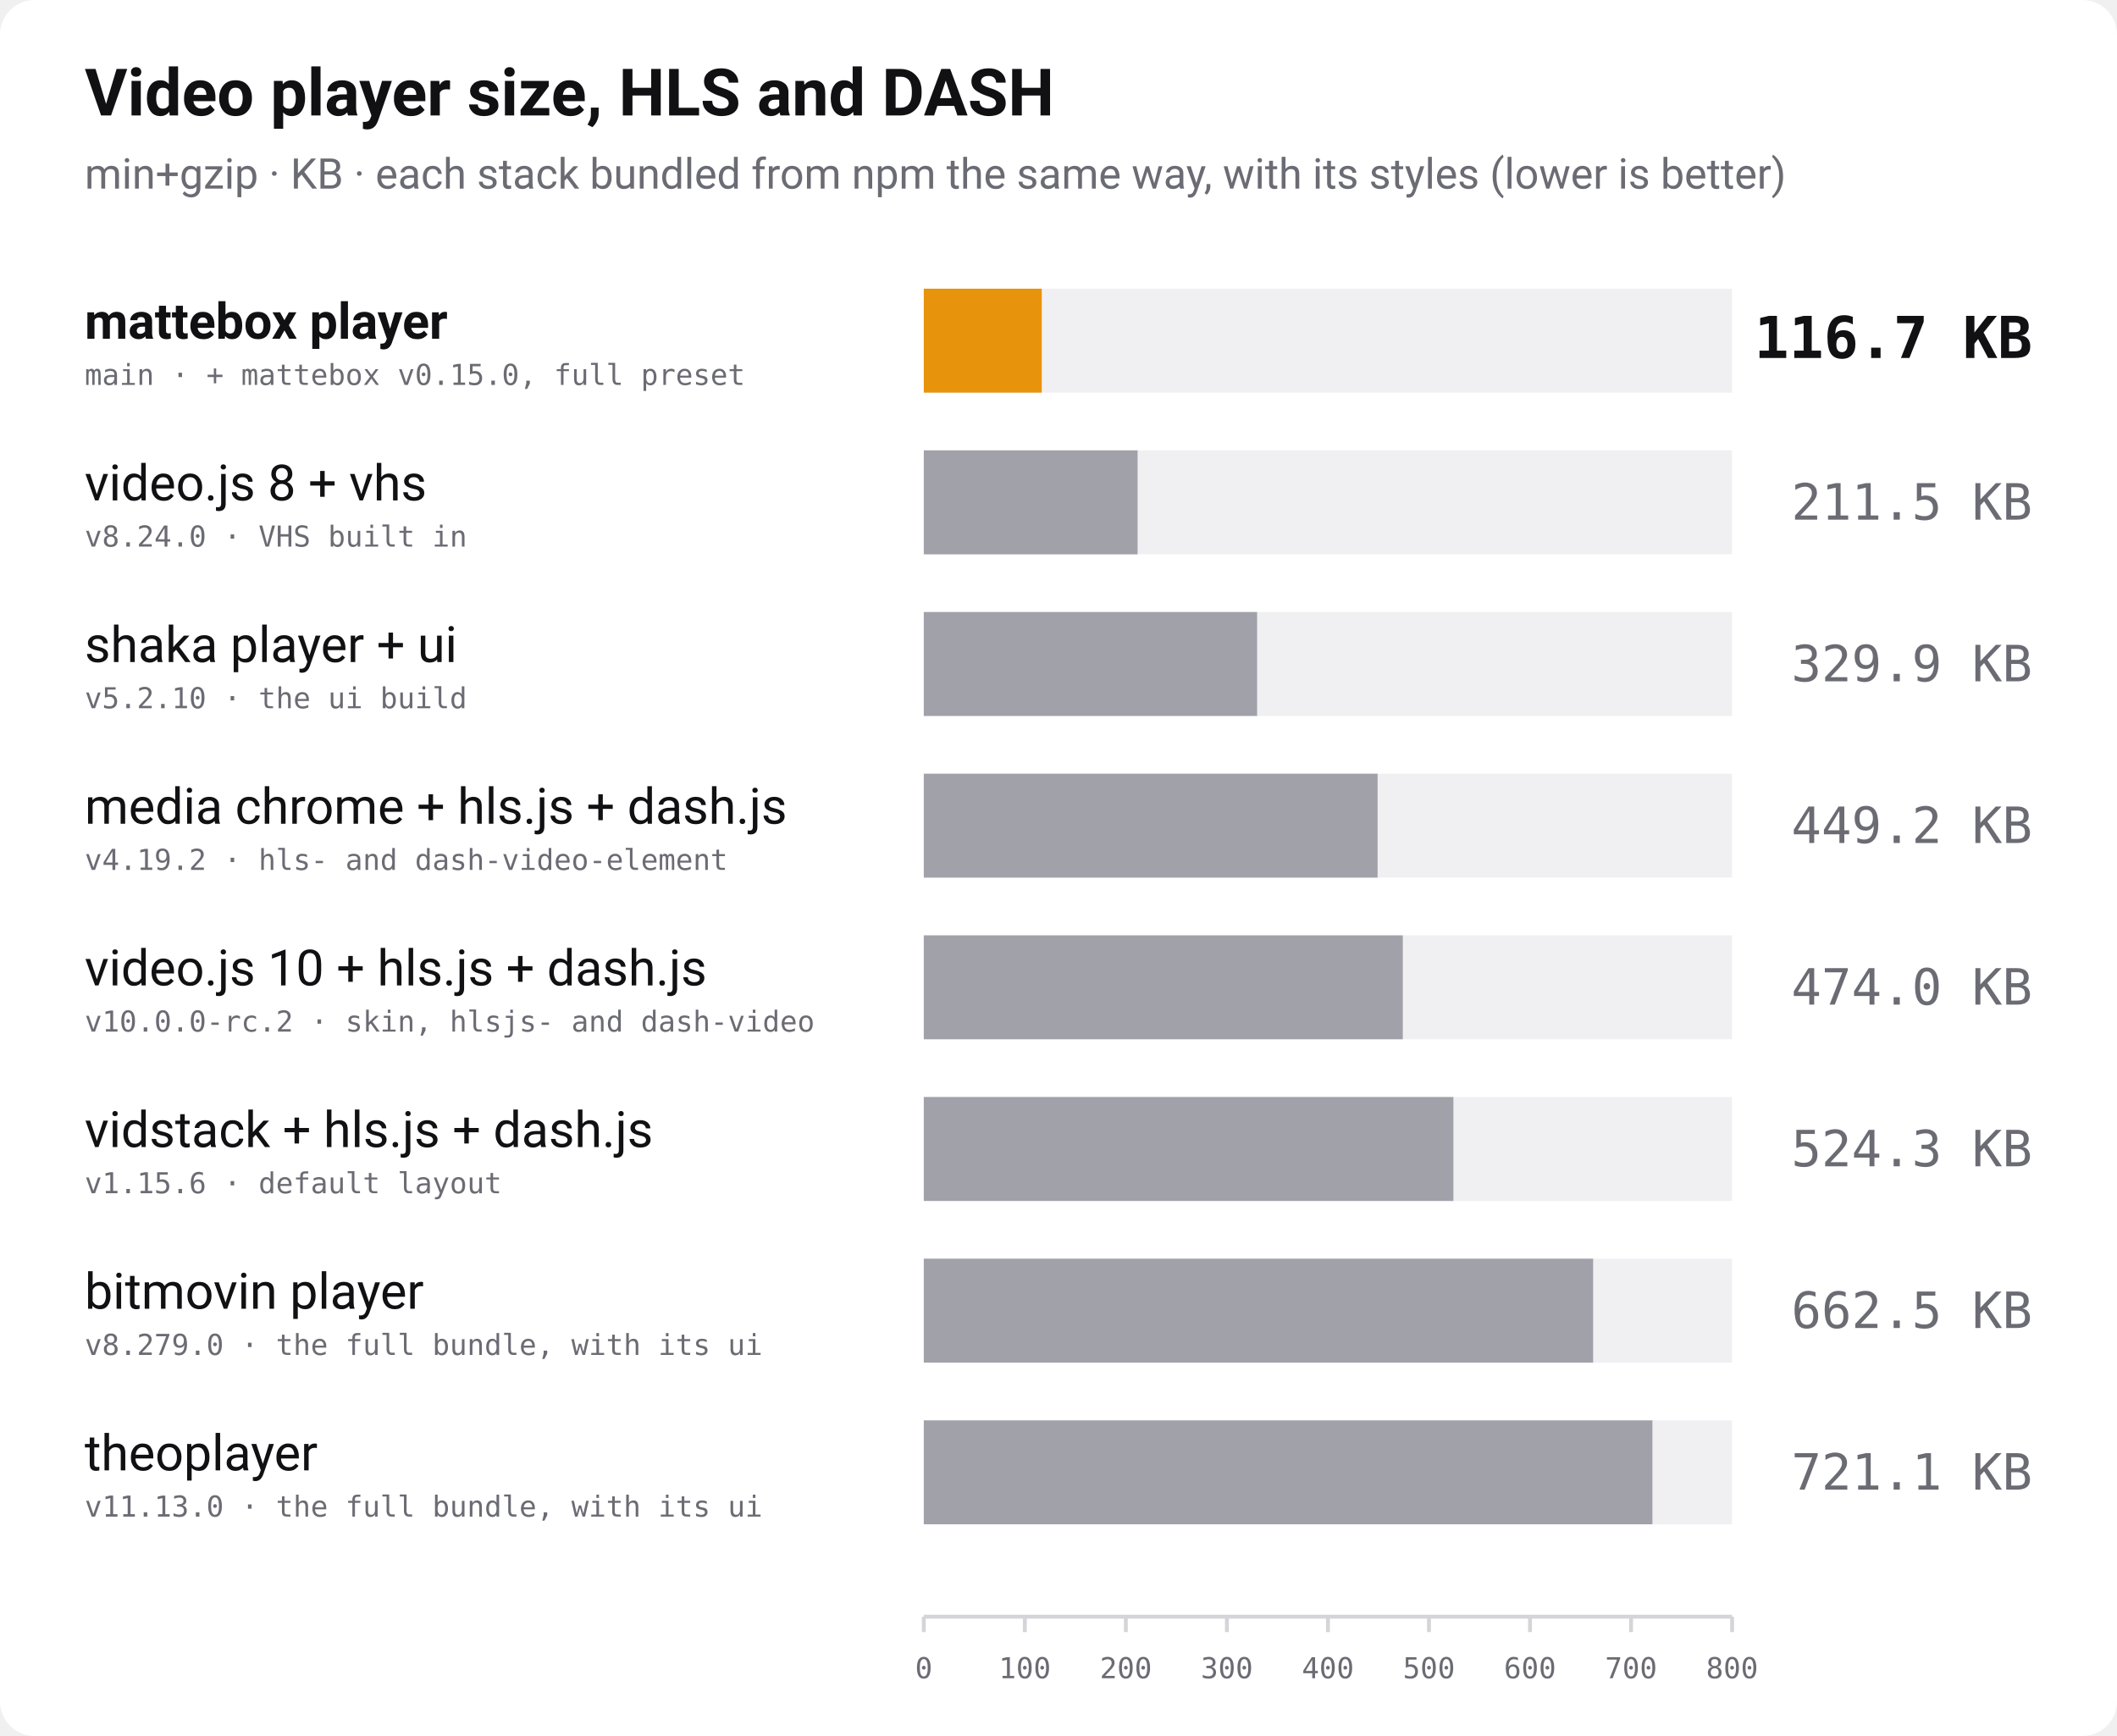
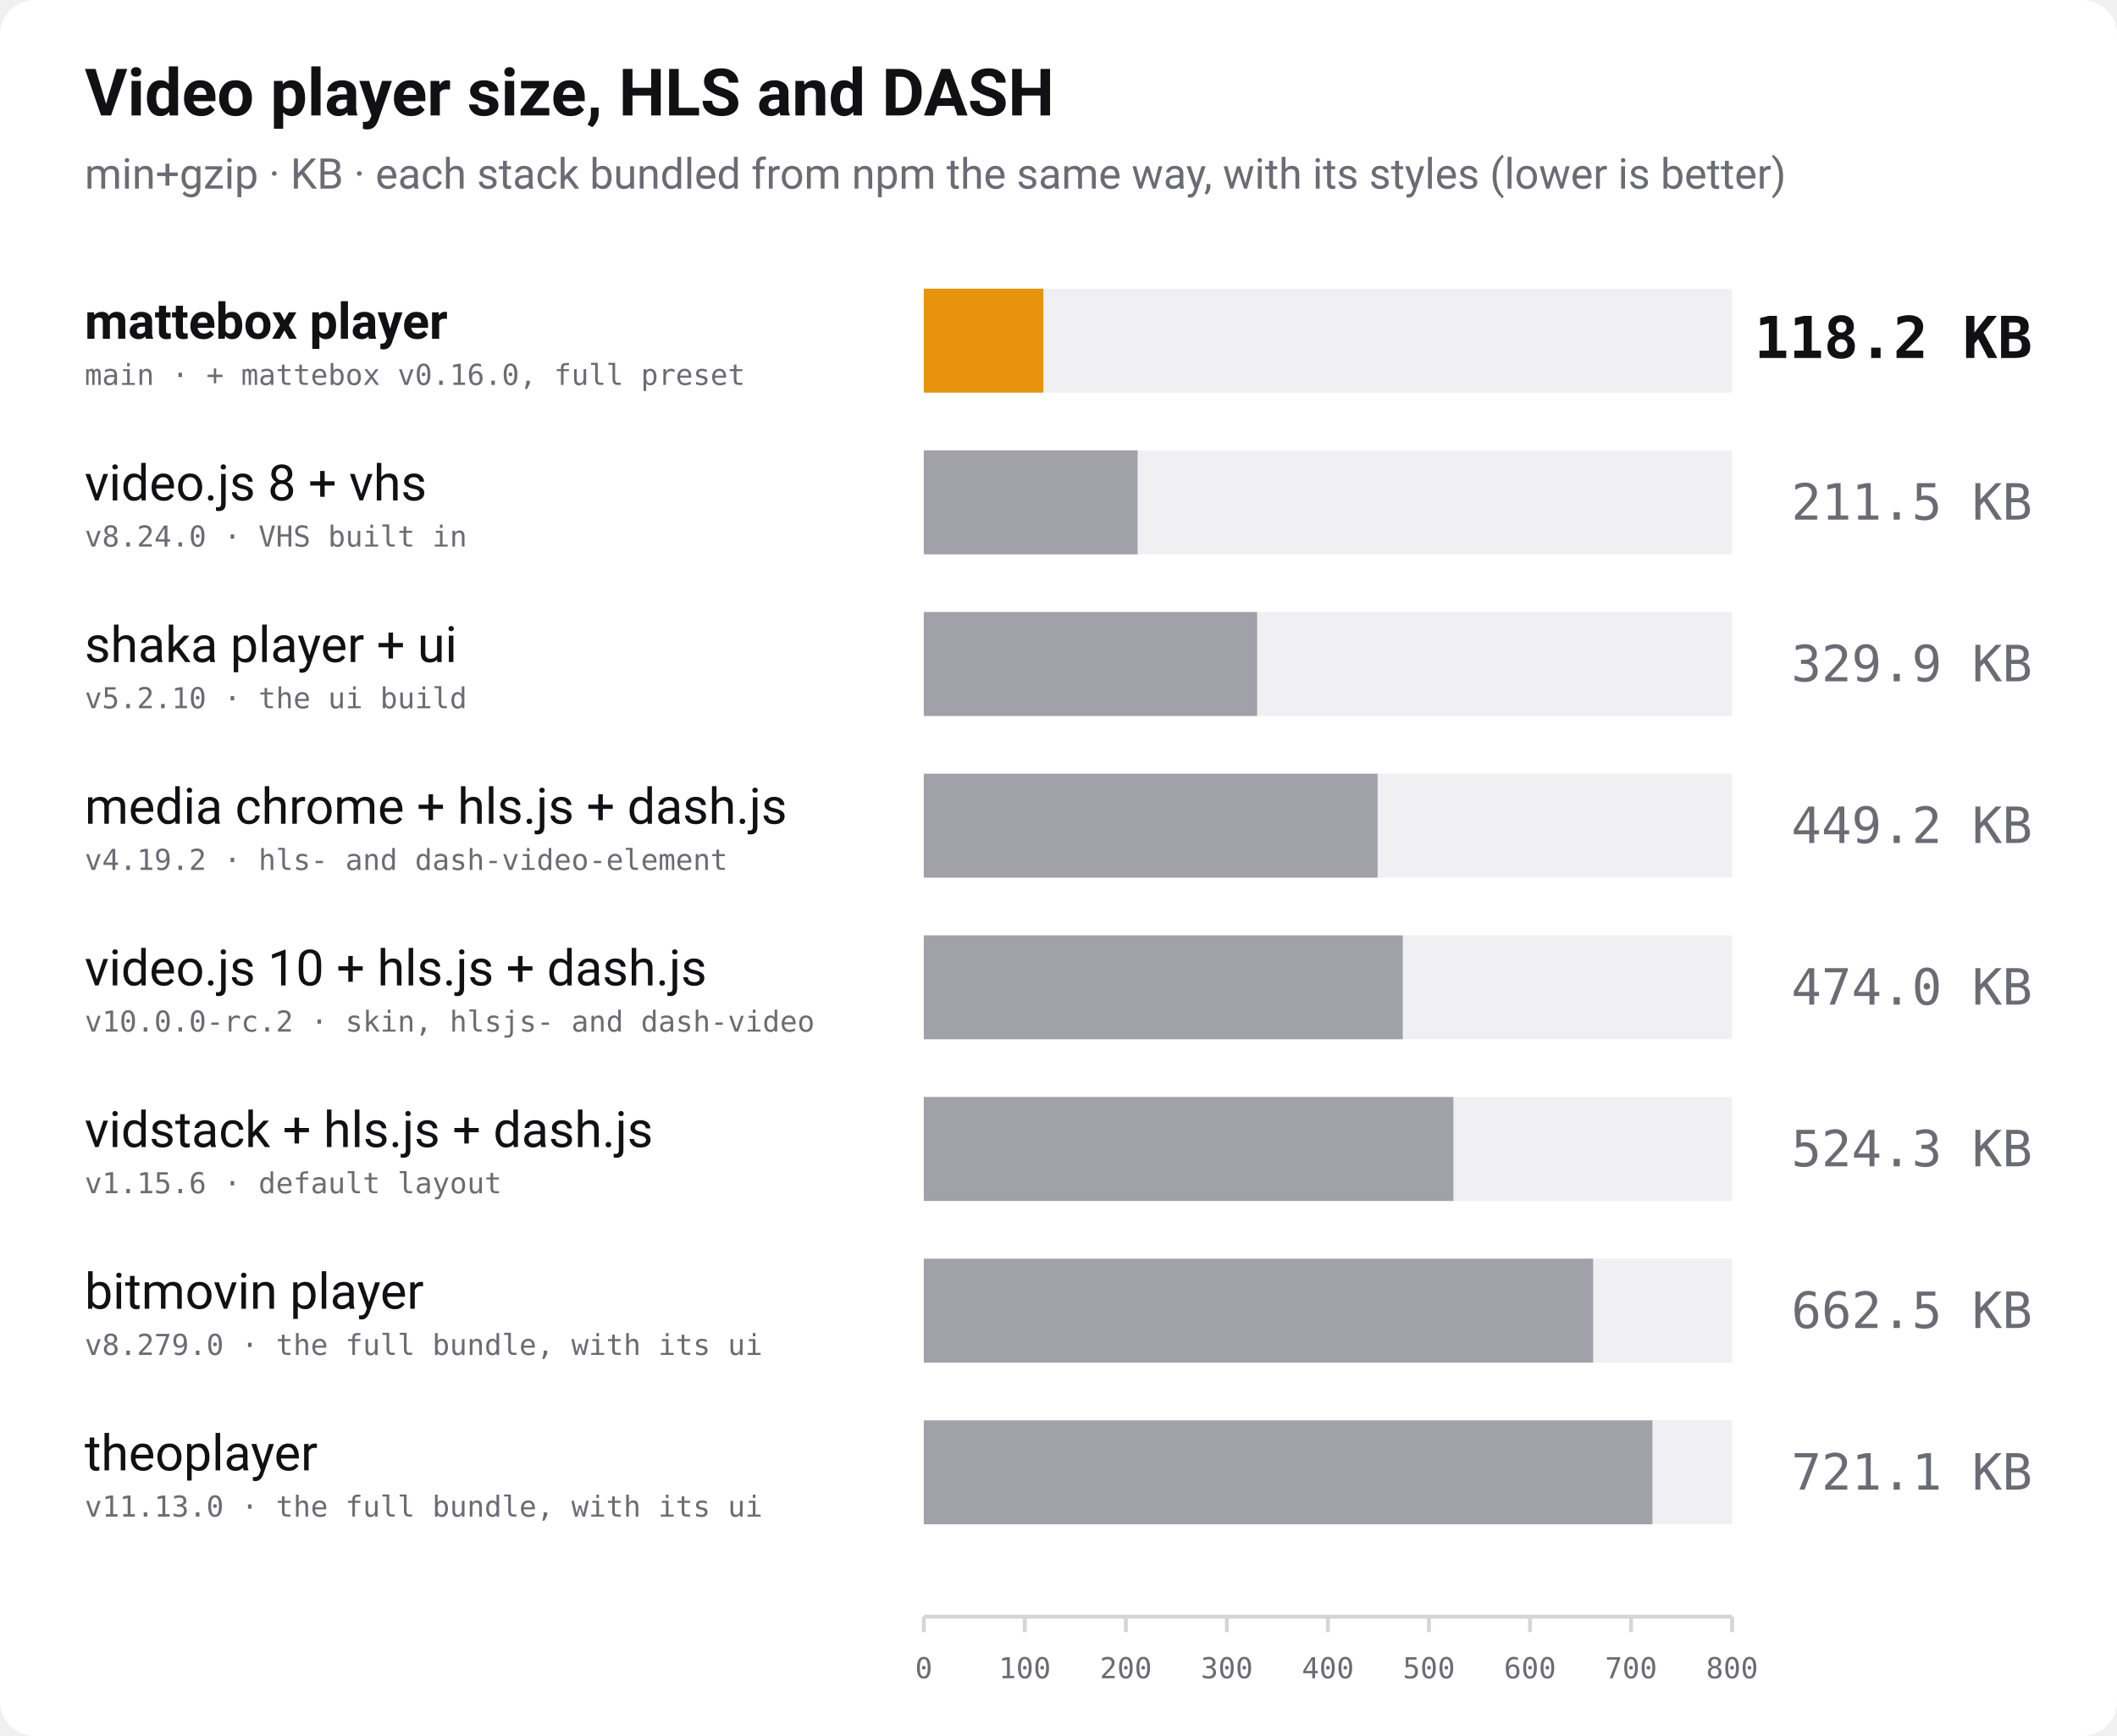
<svg xmlns="http://www.w3.org/2000/svg" width="1100" height="902" viewBox="0 0 1100 902" role="img" aria-label="Bundle size of video players with HLS and DASH playback, min+gzip, lower is better">
  <rect width="1100" height="902" rx="18" fill="#ffffff" />
  <text x="44" y="60" font-family="-apple-system, 'Segoe UI', Roboto, Helvetica, Arial, sans-serif" font-size="34" font-weight="700" fill="#111114">Video player size, HLS and DASH</text>
  <text x="44" y="98" font-family="-apple-system, 'Segoe UI', Roboto, Helvetica, Arial, sans-serif" font-size="22" fill="#6b6b74">min+gzip · KB · each stack bundled from npm the same way, with its styles (lower is better)</text>
  <text x="44" y="176" font-family="-apple-system, 'Segoe UI', Roboto, Helvetica, Arial, sans-serif" font-size="26" font-weight="700" fill="#111114">mattebox player</text>
-   <text x="44" y="200" font-family="ui-monospace, 'SF Mono', Menlo, Consolas, monospace" font-size="15" fill="#6b6b74">main · + mattebox v0.15.0, full preset</text>
+   <text x="44" y="200" font-family="ui-monospace, 'SF Mono', Menlo, Consolas, monospace" font-size="15" fill="#6b6b74">main · + mattebox v0.16.0, full preset</text>
  <rect x="480" y="150" width="420" height="54" fill="#f0f0f3" />
-   <rect x="480" y="150" width="61.3" height="54" fill="#e8930c" />
-   <text x="1056" y="186" text-anchor="end" font-family="ui-monospace, 'SF Mono', Menlo, Consolas, monospace" font-size="30" font-weight="700" fill="#111114">116.7 KB</text>
+   <rect x="480" y="150" width="62.1" height="54" fill="#e8930c" />
+   <text x="1056" y="186" text-anchor="end" font-family="ui-monospace, 'SF Mono', Menlo, Consolas, monospace" font-size="30" font-weight="700" fill="#111114">118.2 KB</text>
  <text x="44" y="260" font-family="-apple-system, 'Segoe UI', Roboto, Helvetica, Arial, sans-serif" font-size="26" font-weight="400" fill="#111114">video.js 8 + vhs</text>
  <text x="44" y="284" font-family="ui-monospace, 'SF Mono', Menlo, Consolas, monospace" font-size="15" fill="#6b6b74">v8.24.0 · VHS built in</text>
  <rect x="480" y="234" width="420" height="54" fill="#f0f0f3" />
  <rect x="480" y="234" width="111.1" height="54" fill="#a1a1aa" />
  <text x="1056" y="270" text-anchor="end" font-family="ui-monospace, 'SF Mono', Menlo, Consolas, monospace" font-size="26" font-weight="400" fill="#6b6b74">211.5 KB</text>
  <text x="44" y="344" font-family="-apple-system, 'Segoe UI', Roboto, Helvetica, Arial, sans-serif" font-size="26" font-weight="400" fill="#111114">shaka player + ui</text>
  <text x="44" y="368" font-family="ui-monospace, 'SF Mono', Menlo, Consolas, monospace" font-size="15" fill="#6b6b74">v5.2.10 · the ui build</text>
  <rect x="480" y="318" width="420" height="54" fill="#f0f0f3" />
  <rect x="480" y="318" width="173.2" height="54" fill="#a1a1aa" />
  <text x="1056" y="354" text-anchor="end" font-family="ui-monospace, 'SF Mono', Menlo, Consolas, monospace" font-size="26" font-weight="400" fill="#6b6b74">329.9 KB</text>
  <text x="44" y="428" font-family="-apple-system, 'Segoe UI', Roboto, Helvetica, Arial, sans-serif" font-size="26" font-weight="400" fill="#111114">media chrome + hls.js + dash.js</text>
  <text x="44" y="452" font-family="ui-monospace, 'SF Mono', Menlo, Consolas, monospace" font-size="15" fill="#6b6b74">v4.19.2 · hls- and dash-video-element</text>
  <rect x="480" y="402" width="420" height="54" fill="#f0f0f3" />
  <rect x="480" y="402" width="235.8" height="54" fill="#a1a1aa" />
  <text x="1056" y="438" text-anchor="end" font-family="ui-monospace, 'SF Mono', Menlo, Consolas, monospace" font-size="26" font-weight="400" fill="#6b6b74">449.2 KB</text>
  <text x="44" y="512" font-family="-apple-system, 'Segoe UI', Roboto, Helvetica, Arial, sans-serif" font-size="26" font-weight="400" fill="#111114">video.js 10 + hls.js + dash.js</text>
  <text x="44" y="536" font-family="ui-monospace, 'SF Mono', Menlo, Consolas, monospace" font-size="15" fill="#6b6b74">v10.0.0-rc.2 · skin, hlsjs- and dash-video</text>
  <rect x="480" y="486" width="420" height="54" fill="#f0f0f3" />
  <rect x="480" y="486" width="248.9" height="54" fill="#a1a1aa" />
  <text x="1056" y="522" text-anchor="end" font-family="ui-monospace, 'SF Mono', Menlo, Consolas, monospace" font-size="26" font-weight="400" fill="#6b6b74">474.0 KB</text>
  <text x="44" y="596" font-family="-apple-system, 'Segoe UI', Roboto, Helvetica, Arial, sans-serif" font-size="26" font-weight="400" fill="#111114">vidstack + hls.js + dash.js</text>
  <text x="44" y="620" font-family="ui-monospace, 'SF Mono', Menlo, Consolas, monospace" font-size="15" fill="#6b6b74">v1.15.6 · default layout</text>
  <rect x="480" y="570" width="420" height="54" fill="#f0f0f3" />
  <rect x="480" y="570" width="275.2" height="54" fill="#a1a1aa" />
  <text x="1056" y="606" text-anchor="end" font-family="ui-monospace, 'SF Mono', Menlo, Consolas, monospace" font-size="26" font-weight="400" fill="#6b6b74">524.3 KB</text>
  <text x="44" y="680" font-family="-apple-system, 'Segoe UI', Roboto, Helvetica, Arial, sans-serif" font-size="26" font-weight="400" fill="#111114">bitmovin player</text>
  <text x="44" y="704" font-family="ui-monospace, 'SF Mono', Menlo, Consolas, monospace" font-size="15" fill="#6b6b74">v8.279.0 · the full bundle, with its ui</text>
  <rect x="480" y="654" width="420" height="54" fill="#f0f0f3" />
  <rect x="480" y="654" width="347.8" height="54" fill="#a1a1aa" />
  <text x="1056" y="690" text-anchor="end" font-family="ui-monospace, 'SF Mono', Menlo, Consolas, monospace" font-size="26" font-weight="400" fill="#6b6b74">662.5 KB</text>
  <text x="44" y="764" font-family="-apple-system, 'Segoe UI', Roboto, Helvetica, Arial, sans-serif" font-size="26" font-weight="400" fill="#111114">theoplayer</text>
  <text x="44" y="788" font-family="ui-monospace, 'SF Mono', Menlo, Consolas, monospace" font-size="15" fill="#6b6b74">v11.13.0 · the full bundle, with its ui</text>
  <rect x="480" y="738" width="420" height="54" fill="#f0f0f3" />
  <rect x="480" y="738" width="378.6" height="54" fill="#a1a1aa" />
  <text x="1056" y="774" text-anchor="end" font-family="ui-monospace, 'SF Mono', Menlo, Consolas, monospace" font-size="26" font-weight="400" fill="#6b6b74">721.1 KB</text>
  <line x1="480" y1="840" x2="900" y2="840" stroke="#d4d4d9" stroke-width="2" />
  <line x1="480.0" y1="840" x2="480.0" y2="848" stroke="#d4d4d9" stroke-width="2" />
  <text x="480.0" y="872" text-anchor="middle" font-family="ui-monospace, 'SF Mono', Menlo, Consolas, monospace" font-size="15" fill="#6b6b74">0</text>
  <line x1="532.5" y1="840" x2="532.5" y2="848" stroke="#d4d4d9" stroke-width="2" />
  <text x="532.5" y="872" text-anchor="middle" font-family="ui-monospace, 'SF Mono', Menlo, Consolas, monospace" font-size="15" fill="#6b6b74">100</text>
  <line x1="585.0" y1="840" x2="585.0" y2="848" stroke="#d4d4d9" stroke-width="2" />
  <text x="585.0" y="872" text-anchor="middle" font-family="ui-monospace, 'SF Mono', Menlo, Consolas, monospace" font-size="15" fill="#6b6b74">200</text>
  <line x1="637.5" y1="840" x2="637.5" y2="848" stroke="#d4d4d9" stroke-width="2" />
  <text x="637.5" y="872" text-anchor="middle" font-family="ui-monospace, 'SF Mono', Menlo, Consolas, monospace" font-size="15" fill="#6b6b74">300</text>
  <line x1="690.0" y1="840" x2="690.0" y2="848" stroke="#d4d4d9" stroke-width="2" />
  <text x="690.0" y="872" text-anchor="middle" font-family="ui-monospace, 'SF Mono', Menlo, Consolas, monospace" font-size="15" fill="#6b6b74">400</text>
  <line x1="742.5" y1="840" x2="742.5" y2="848" stroke="#d4d4d9" stroke-width="2" />
  <text x="742.5" y="872" text-anchor="middle" font-family="ui-monospace, 'SF Mono', Menlo, Consolas, monospace" font-size="15" fill="#6b6b74">500</text>
  <line x1="795.0" y1="840" x2="795.0" y2="848" stroke="#d4d4d9" stroke-width="2" />
  <text x="795.0" y="872" text-anchor="middle" font-family="ui-monospace, 'SF Mono', Menlo, Consolas, monospace" font-size="15" fill="#6b6b74">600</text>
  <line x1="847.5" y1="840" x2="847.5" y2="848" stroke="#d4d4d9" stroke-width="2" />
  <text x="847.5" y="872" text-anchor="middle" font-family="ui-monospace, 'SF Mono', Menlo, Consolas, monospace" font-size="15" fill="#6b6b74">700</text>
  <line x1="900.0" y1="840" x2="900.0" y2="848" stroke="#d4d4d9" stroke-width="2" />
  <text x="900.0" y="872" text-anchor="middle" font-family="ui-monospace, 'SF Mono', Menlo, Consolas, monospace" font-size="15" fill="#6b6b74">800</text>
</svg>
